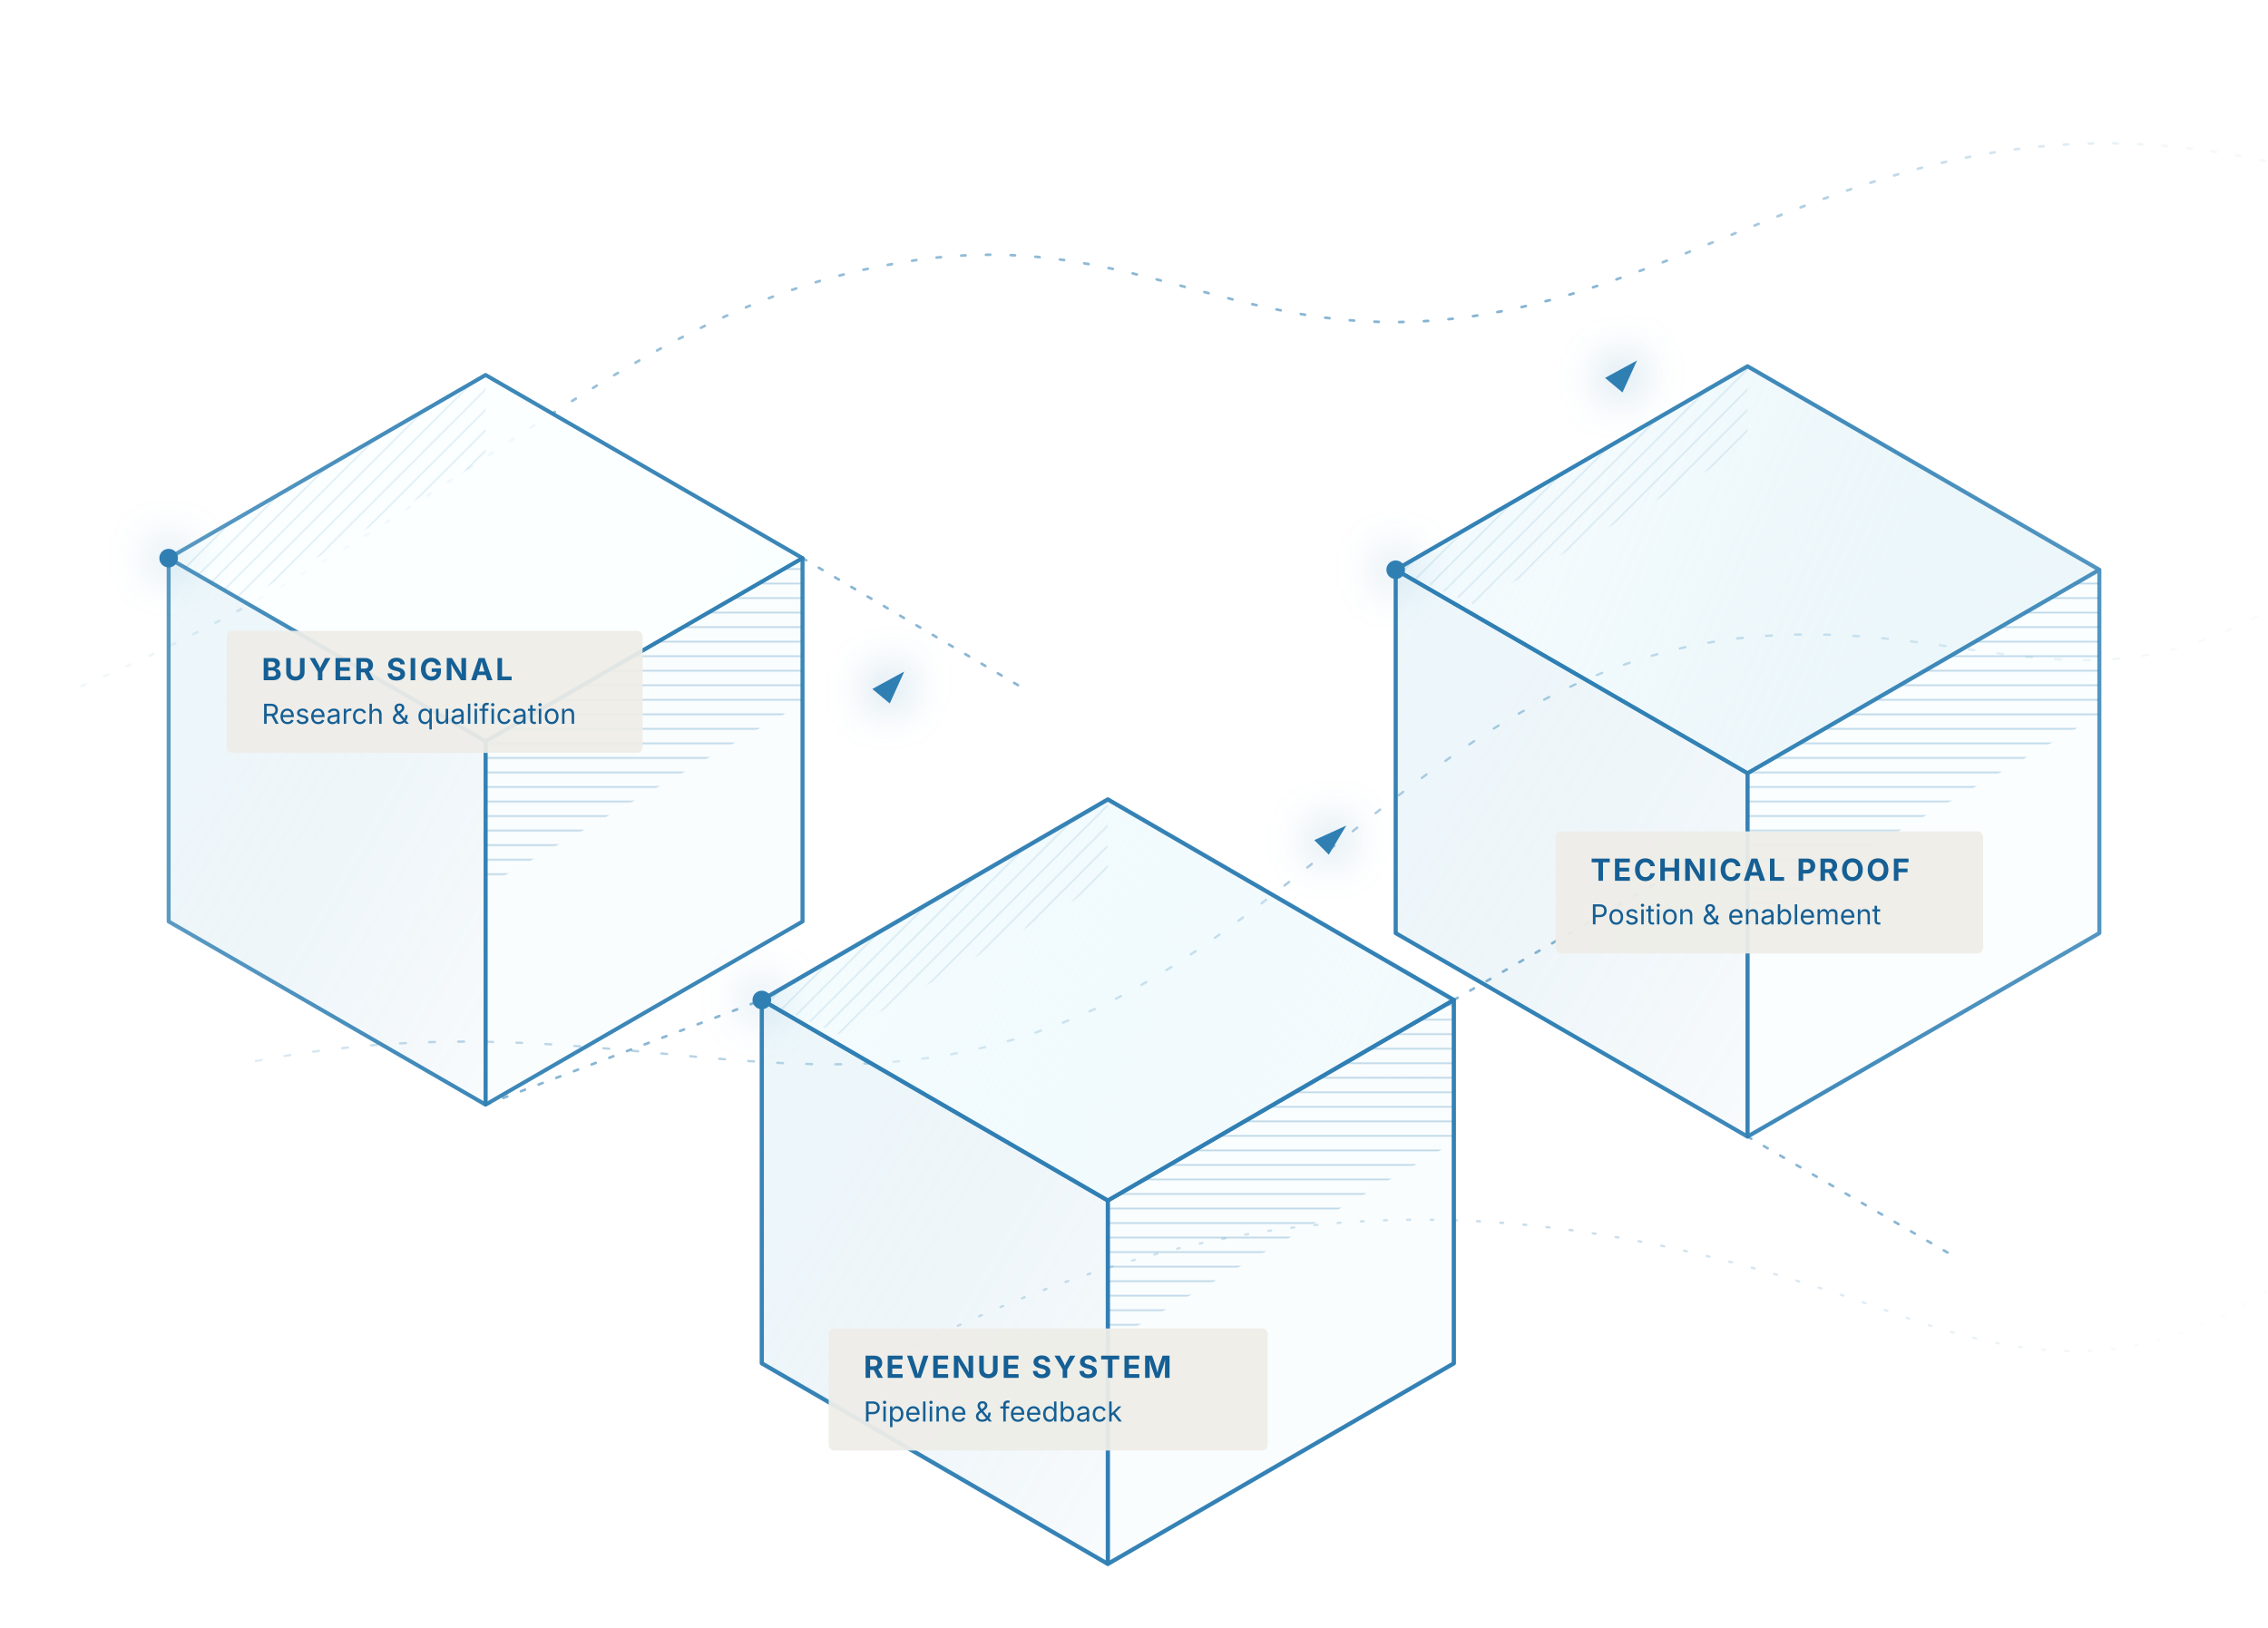
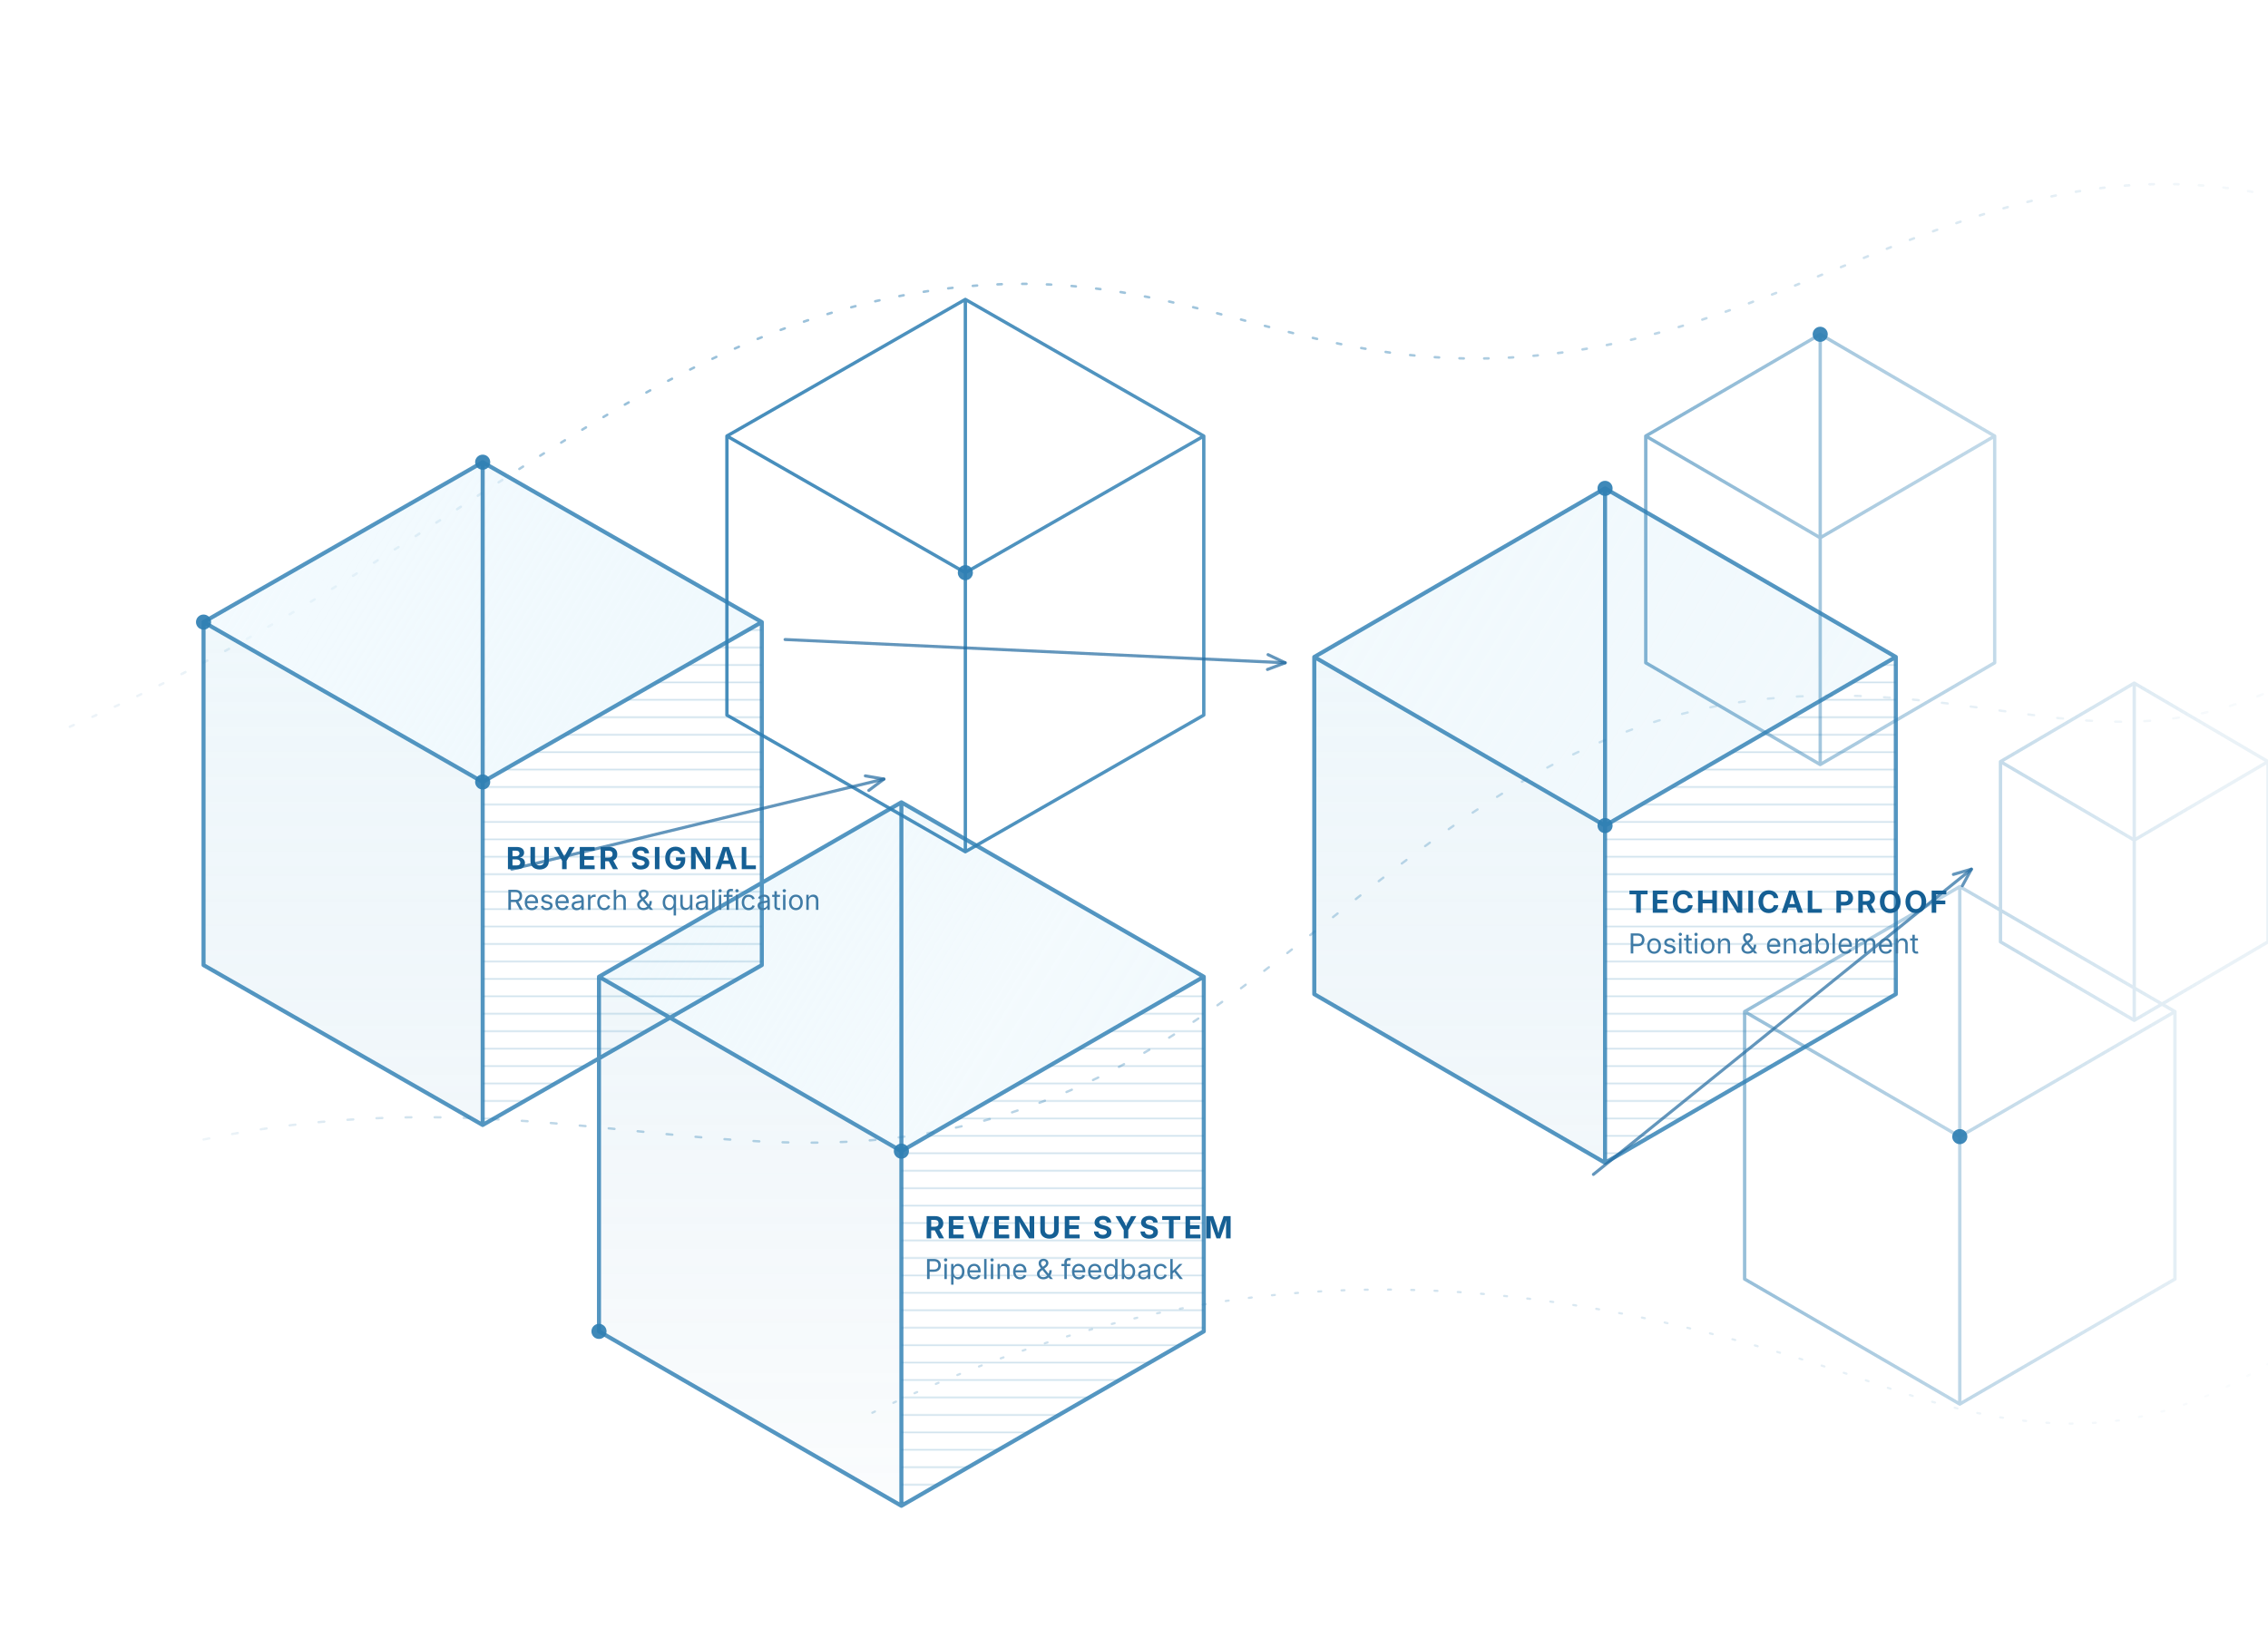
<svg xmlns="http://www.w3.org/2000/svg" viewBox="0 0 780 560" fill="none" aria-hidden="true">
  <defs>
-     <linearGradient id="lineFade" x1="50" y1="0" x2="746" y2="0" gradientUnits="userSpaceOnUse">
-       <stop stop-color="#2f7fb3" stop-opacity=".1" />
-       <stop offset=".16" stop-color="#2f7fb3" stop-opacity=".72" />
-       <stop offset=".7" stop-color="#2f7fb3" stop-opacity=".9" />
-       <stop offset="1" stop-color="#2f7fb3" stop-opacity=".08" />
+     <linearGradient id="wireFade" x1="60" y1="0" x2="760" y2="0" gradientUnits="userSpaceOnUse">
+       <stop stop-color="#2f7fb3" stop-opacity=".16" />
+       <stop offset=".22" stop-color="#2f7fb3" stop-opacity=".9" />
+       <stop offset=".6" stop-color="#2f7fb3" stop-opacity=".8" />
+       <stop offset="1" stop-color="#2f7fb3" stop-opacity=".1" />
    </linearGradient>
-     <linearGradient id="topPlane" x1="264" y1="155" x2="697" y2="348" gradientUnits="userSpaceOnUse">
-       <stop stop-color="#faffff" stop-opacity=".88" />
-       <stop offset=".56" stop-color="#d9f1f9" stop-opacity=".32" />
-       <stop offset="1" stop-color="#80c7df" stop-opacity=".13" />
+     <linearGradient id="topFill" x1="60" y1="120" x2="620" y2="470" gradientUnits="userSpaceOnUse">
+       <stop stop-color="#f4fbff" stop-opacity=".85" />
+       <stop offset=".55" stop-color="#d6eef9" stop-opacity=".28" />
+       <stop offset="1" stop-color="#8fcdee" stop-opacity=".08" />
    </linearGradient>
-     <linearGradient id="sidePlane" x1="0" y1="0" x2="1" y2="1">
-       <stop stop-color="#a4d9ea" stop-opacity=".19" />
-       <stop offset="1" stop-color="#2f7fb3" stop-opacity=".03" />
+     <linearGradient id="sideFill" x1="0" y1="0" x2="0" y2="1">
+       <stop stop-color="#9fd4ea" stop-opacity=".16" />
+       <stop offset="1" stop-color="#2f7fb3" stop-opacity=".02" />
    </linearGradient>
-     <pattern id="fineHatch" width="5" height="5" patternUnits="userSpaceOnUse">
-       <path d="M0 .75H5" stroke="#2f7fb3" stroke-opacity=".28" stroke-width=".6" />
+     <pattern id="hatch" width="6" height="6" patternUnits="userSpaceOnUse" patternTransform="rotate(0)">
+       <path d="M0 .75H6" stroke="#2f7fb3" stroke-opacity=".22" stroke-width=".55" />
    </pattern>
-     <pattern id="crossHatch" width="7" height="7" patternUnits="userSpaceOnUse">
-       <path d="M0 7 7 0M-3.5 3.5 3.5-3.5M3.5 10.5 10.5 3.5" stroke="#2f7fb3" stroke-opacity=".15" stroke-width=".55" />
-     </pattern>
-     <filter id="ambientGlow" x="-20%" y="-20%" width="140%" height="140%" color-interpolation-filters="sRGB">
-       <feGaussianBlur stdDeviation="8" result="blur" />
-       <feMerge>
-         <feMergeNode in="blur" />
-         <feMergeNode in="SourceGraphic" />
-       </feMerge>
-     </filter>
  </defs>
-   <g stroke="url(#lineFade)" stroke-linecap="round" stroke-linejoin="round">
-     <path d="M28 236C152 184 210 108 306 91 395 74 430 128 526 105 603 87 667 30 782 56" stroke-width=".9" stroke-dasharray="1.5 7" opacity=".66" />
-     <path d="M88 365c121-23 188 24 282-15 81-34 133-123 234-131 72-6 112 27 176-9" stroke-width=".8" stroke-dasharray="2 8" opacity=".46" />
-     <path d="M315 463c116-58 219-54 337-11 55 20 89 16 128-8" stroke-width=".8" stroke-dasharray="1 7" opacity=".3" />
+   <g stroke="url(#wireFade)" stroke-linecap="round" fill="none">
+     <path d="M24 250C150 196 214 116 320 100 415 86 452 140 556 118 636 101 700 44 792 70" stroke-width=".85" stroke-dasharray="1.5 7" opacity=".55" />
+     <path d="M70 392c126-26 196 26 296-16 86-36 140-128 246-136 76-6 118 28 184-10" stroke-width=".8" stroke-dasharray="2 8" opacity=".4" />
+     <path d="M300 486c120-58 226-52 348-9 58 20 94 16 134-9" stroke-width=".75" stroke-dasharray="1 7" opacity=".28" />
  </g>
-   <g stroke="url(#lineFade)" stroke-width="1.25" stroke-linecap="round" stroke-linejoin="round">
-     <path d="m58 192 109-63 109 63-109 63Z" fill="url(#topPlane)" />
-     <path d="m58 192 109 63v125L58 317Z" fill="url(#sidePlane)" />
-     <path d="m167 255 109-63v125l-109 63Z" fill="#dff4fa" fill-opacity=".15" />
-     <path d="m167 255 109-63v50l-109 63Z" fill="url(#fineHatch)" stroke="none" />
-     <path d="m262 344 119-69 119 69-119 69Z" fill="url(#topPlane)" />
-     <path d="m262 344 119 69v125l-119-69Z" fill="url(#sidePlane)" />
-     <path d="m381 413 119-69v125l-119 69Z" fill="#dff4fa" fill-opacity=".17" />
-     <path d="m381 413 119-69v49l-119 69Z" fill="url(#fineHatch)" stroke="none" />
-     <path d="m480 196 121-70 121 70-121 70Z" fill="url(#topPlane)" />
-     <path d="m480 196 121 70v125l-121-70Z" fill="url(#sidePlane)" />
-     <path d="m601 266 121-70v125l-121 70Z" fill="#dff4fa" fill-opacity=".16" />
-     <path d="m601 266 121-70v50l-121 70Z" fill="url(#fineHatch)" stroke="none" />
+   <g stroke="none">
+     <path d="M70 214 166 159 262 214 166 269Z M206 336 310 276 414 336 310 396Z M452 226 552 168 652 226 552 284Z" fill="url(#topFill)" />
+     <path d="M70 214 166 269 166 387 70 332Z M206 336 310 396 310 518 206 458Z M452 226 552 284 552 400 452 342Z" fill="url(#sideFill)" />
+     <path d="M166 269 262 214 262 332 166 387Z M310 396 414 336 414 458 310 518Z M552 284 652 226 652 342 552 400Z" fill="url(#hatch)" />
  </g>
-   <g fill="url(#crossHatch)" opacity=".86">
-     <path d="m58 192 109-63v29L83 207Z" />
-     <path d="m262 344 119-69v28l-92 53Z" />
-     <path d="m480 196 121-70v28l-94 54Z" />
+   <g stroke="url(#wireFade)" stroke-width="1.15" stroke-linecap="round" stroke-linejoin="round" fill="none">
+     <path d="M332 103 414 150 414 246 332 293 250 246 250 150ZM250 150 332 197 414 150M332 103 332 197 332 293 M626 115 686 150 686 228 626 263 566 228 566 150ZM566 150 626 185 686 150M626 115 626 185 626 263 M674 305 748 348 748 440 674 483 600 440 600 348ZM600 348 674 391 748 348M674 305 674 391 674 483 M734 235 780 262 780 324 734 351 688 324 688 262ZM688 262 734 289 780 262M734 235 734 289 734 351" />
  </g>
-   <g stroke="#2f7fb3" stroke-linecap="round" stroke-linejoin="round" fill="none">
-     <path d="m58 192 109-63 109 63-109 63L58 192Zm0 0v125l109 63 109-63V192M167 255v125" stroke-width="1.35" stroke-opacity=".75" />
-     <path d="m262 344 119-69 119 69-119 69-119-69Zm0 0v125l119 69 119-69V344m-119 69v125" stroke-width="1.45" stroke-opacity=".83" />
-     <path d="m480 196 121-70 121 70-121 70-121-70Zm0 0v125l121 70 121-70V196m-121 70v125" stroke-width="1.4" stroke-opacity=".78" />
-     <path d="m276 192 78 46M167 380l95-36M500 344l78-45M601 391l69 40" stroke-width=".9" stroke-dasharray="1.5 5" stroke-opacity=".56" />
+   <g stroke="#2f7fb3" stroke-width="1.4" stroke-linecap="round" stroke-linejoin="round" fill="none" stroke-opacity=".82">
+     <path d="M166 159 262 214 262 332 166 387 70 332 70 214ZM70 214 166 269 262 214M166 159 166 269 166 387 M310 276 414 336 414 458 310 518 206 458 206 336ZM206 336 310 396 414 336M310 276 310 396 310 518 M552 168 652 226 652 342 552 400 452 342 452 226ZM452 226 552 284 652 226M552 168 552 284 552 400" />
  </g>
-   <g fill="#2f7fb3" filter="url(#ambientGlow)">
-     <circle cx="58" cy="192" r="3.2" />
-     <circle cx="262" cy="344" r="3.2" />
-     <circle cx="480" cy="196" r="3.2" />
-     <path d="m300 237 11-6-5 11M452 289l11-5-6 10M552 130l11-6-5 11" />
+   <g stroke="#226aa0" stroke-width="1.05" stroke-linecap="round" stroke-linejoin="round" stroke-opacity=".7" fill="none">
+     <path d="M176 299 304 268" />
+     <path d="M298.8 271.9 304 268 297.6 266.9" fill="none" />
+     <path d="M270 220 442 228" />
+     <path d="M435.9 230.3 442 228 436.1 225.2" fill="none" />
+     <path d="M548 404 678 299" />
+     <path d="M674.9 304.7 678 299 671.8 300.8" fill="none" />
+   </g>
+   <g fill="#2f7fb3" fill-opacity=".92">
+     <circle cx="70" cy="214" r="2.6" />
+     <circle cx="166" cy="269" r="2.6" />
+     <circle cx="166" cy="159" r="2.6" />
+     <circle cx="310" cy="396" r="2.6" />
+     <circle cx="206" cy="458" r="2.6" />
+     <circle cx="552" cy="284" r="2.6" />
+     <circle cx="552" cy="168" r="2.6" />
+     <circle cx="332" cy="197" r="2.6" />
+     <circle cx="674" cy="391" r="2.6" />
+     <circle cx="626" cy="115" r="2.6" />
  </g>
  <g font-family="Inter, Arial, sans-serif" fill="#155f94">
-     <g transform="translate(78 217)">
-       <rect width="143" height="42" rx="2" fill="#eeede8" fill-opacity=".93" />
-       <text x="12" y="17" font-size="10.5" font-weight="700" letter-spacing=".8">BUYER SIGNAL</text>
-       <text x="12" y="32" font-size="9.5" font-weight="400">Research &amp; qualification</text>
+     <g transform="translate(174 299)">
+       <text font-size="10.5" font-weight="700" letter-spacing=".8">BUYER SIGNAL</text>
+       <text y="14" font-size="9.5" font-weight="400" fill="#3f7ba6">Research &amp; qualification</text>
    </g>
-     <g transform="translate(285 457)">
-       <rect width="151" height="42" rx="2" fill="#eeede8" fill-opacity=".94" />
-       <text x="12" y="17" font-size="10.5" font-weight="700" letter-spacing=".72">REVENUE SYSTEM</text>
-       <text x="12" y="32" font-size="9.5" font-weight="400">Pipeline &amp; feedback</text>
+     <g transform="translate(318 426)">
+       <text font-size="10.5" font-weight="700" letter-spacing=".72">REVENUE SYSTEM</text>
+       <text y="14" font-size="9.5" font-weight="400" fill="#3f7ba6">Pipeline &amp; feedback</text>
    </g>
-     <g transform="translate(535 286)">
-       <rect width="147" height="42" rx="2" fill="#eeede8" fill-opacity=".94" />
-       <text x="12" y="17" font-size="10.5" font-weight="700" letter-spacing=".72">TECHNICAL PROOF</text>
-       <text x="12" y="32" font-size="9.5" font-weight="400">Position &amp; enablement</text>
+     <g transform="translate(560 314)">
+       <text font-size="10.5" font-weight="700" letter-spacing=".72">TECHNICAL PROOF</text>
+       <text y="14" font-size="9.5" font-weight="400" fill="#3f7ba6">Position &amp; enablement</text>
    </g>
  </g>
</svg>
